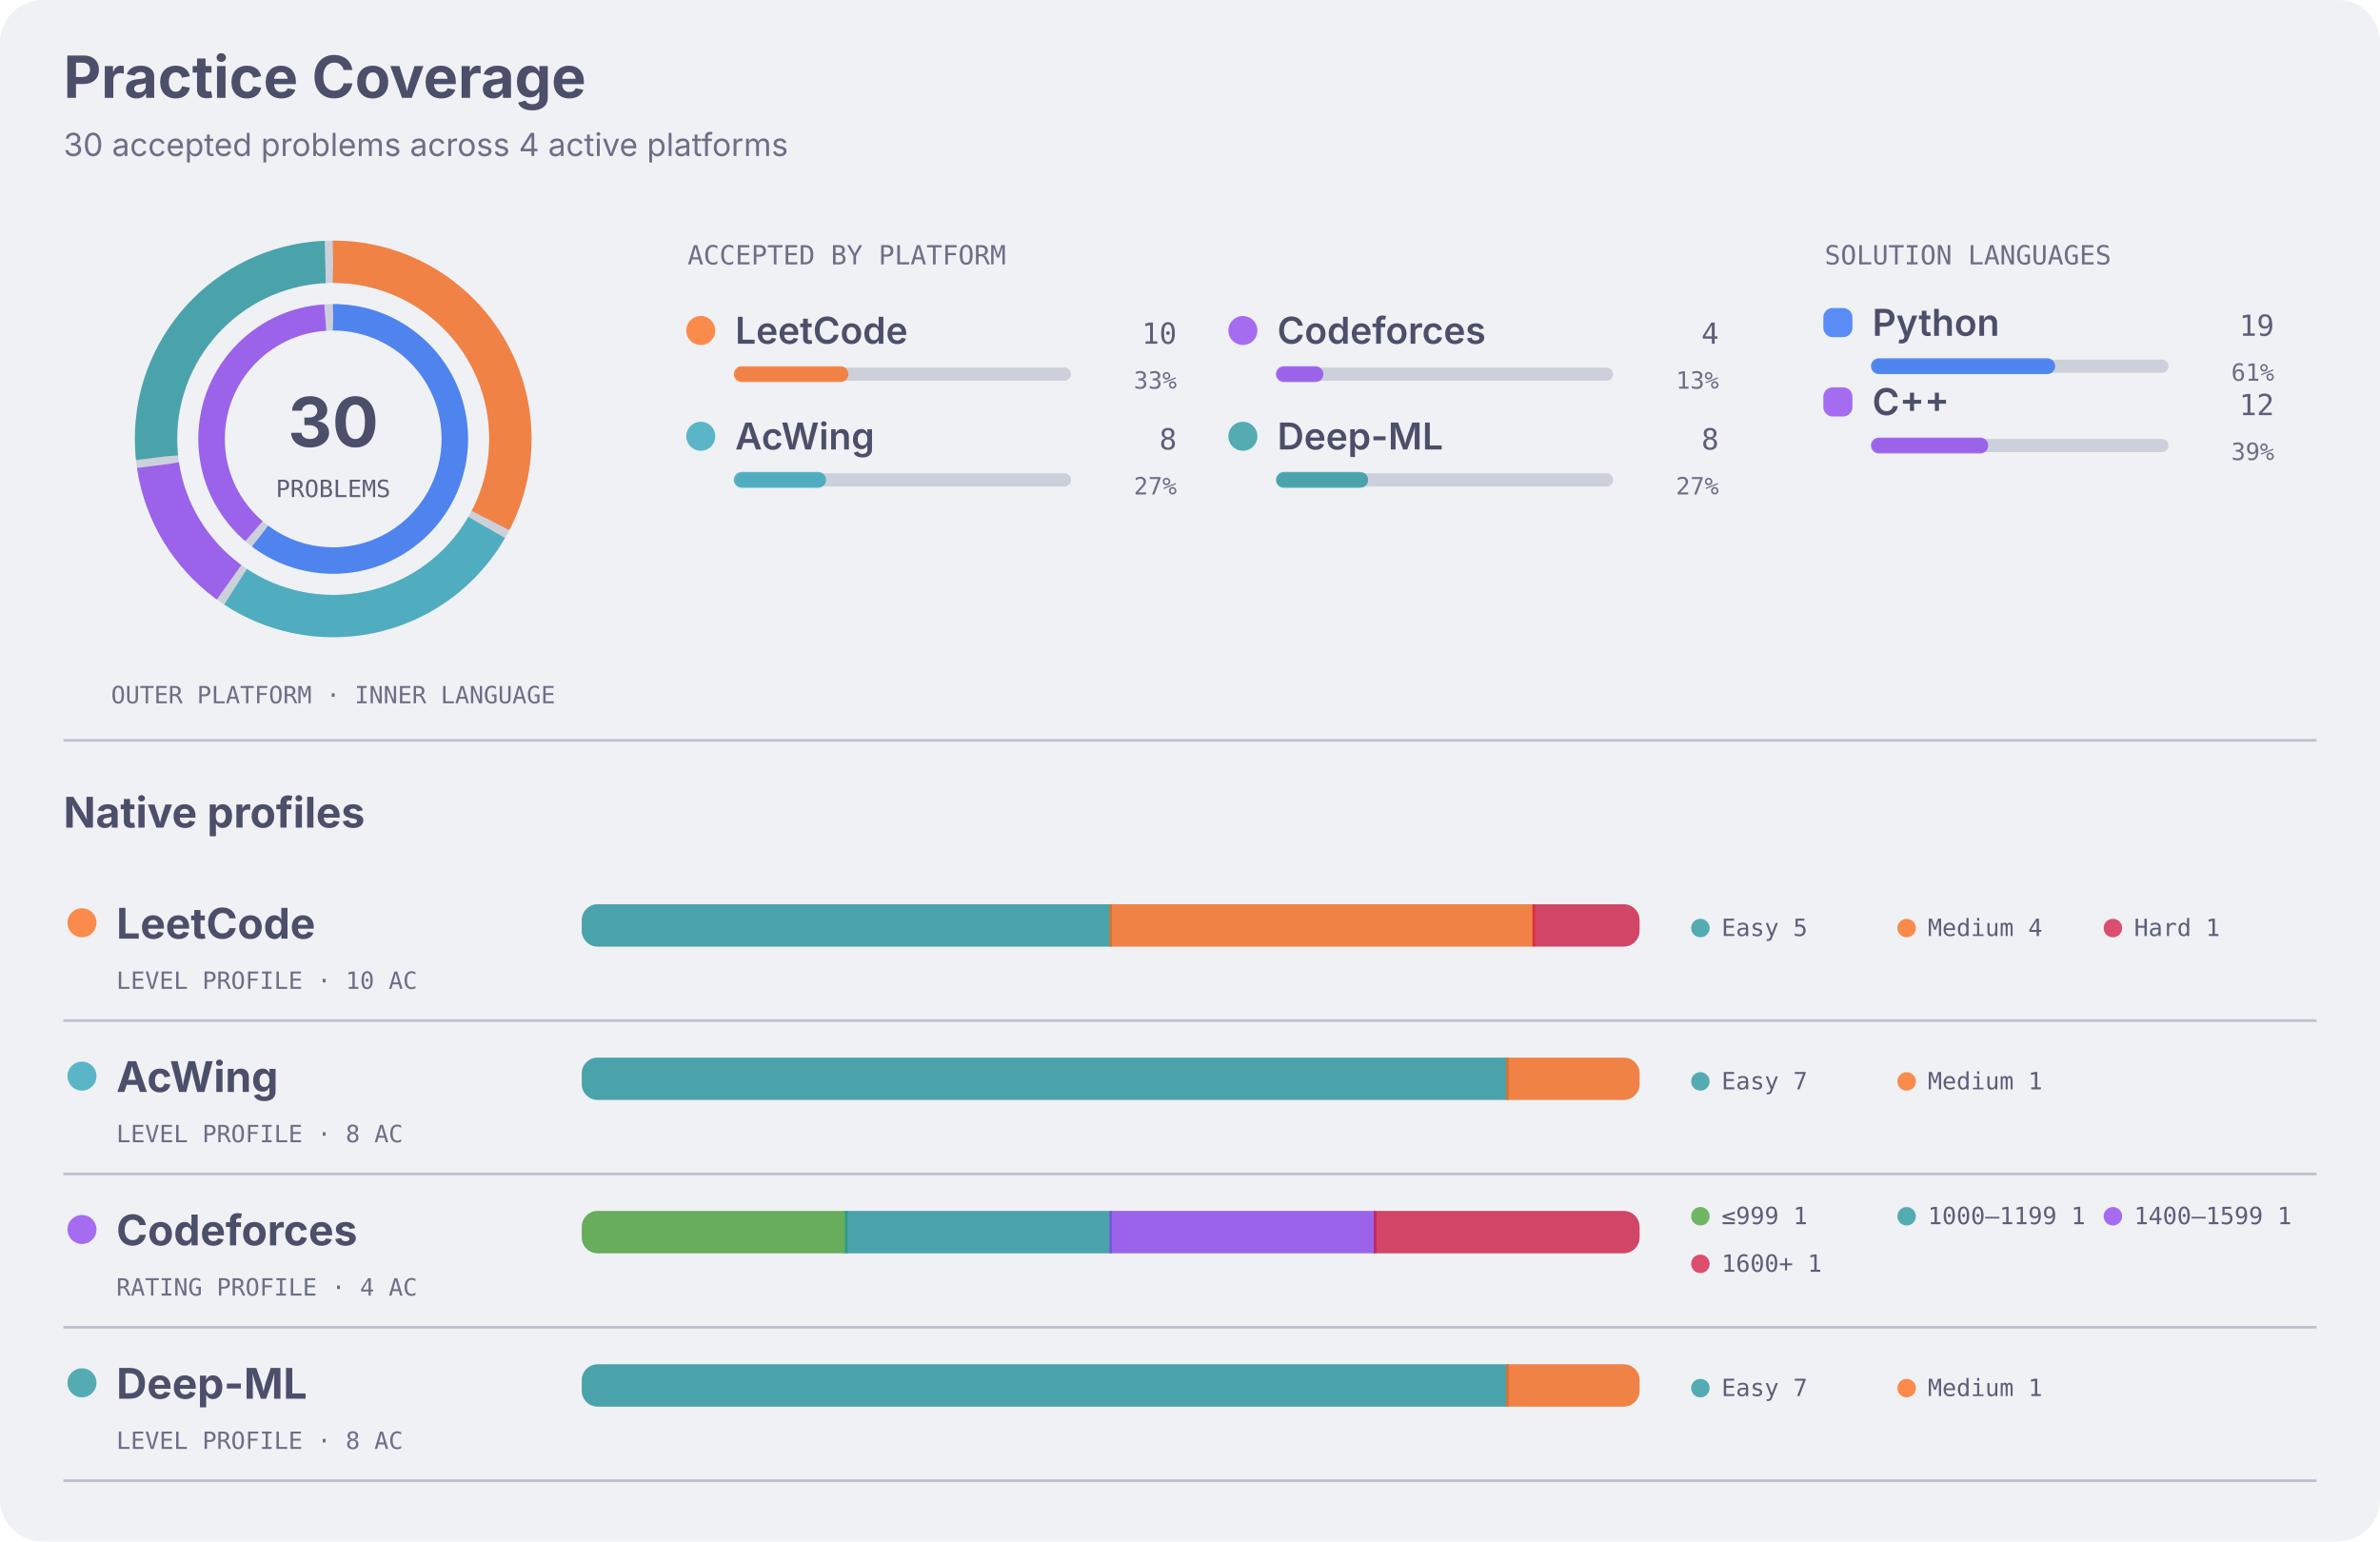
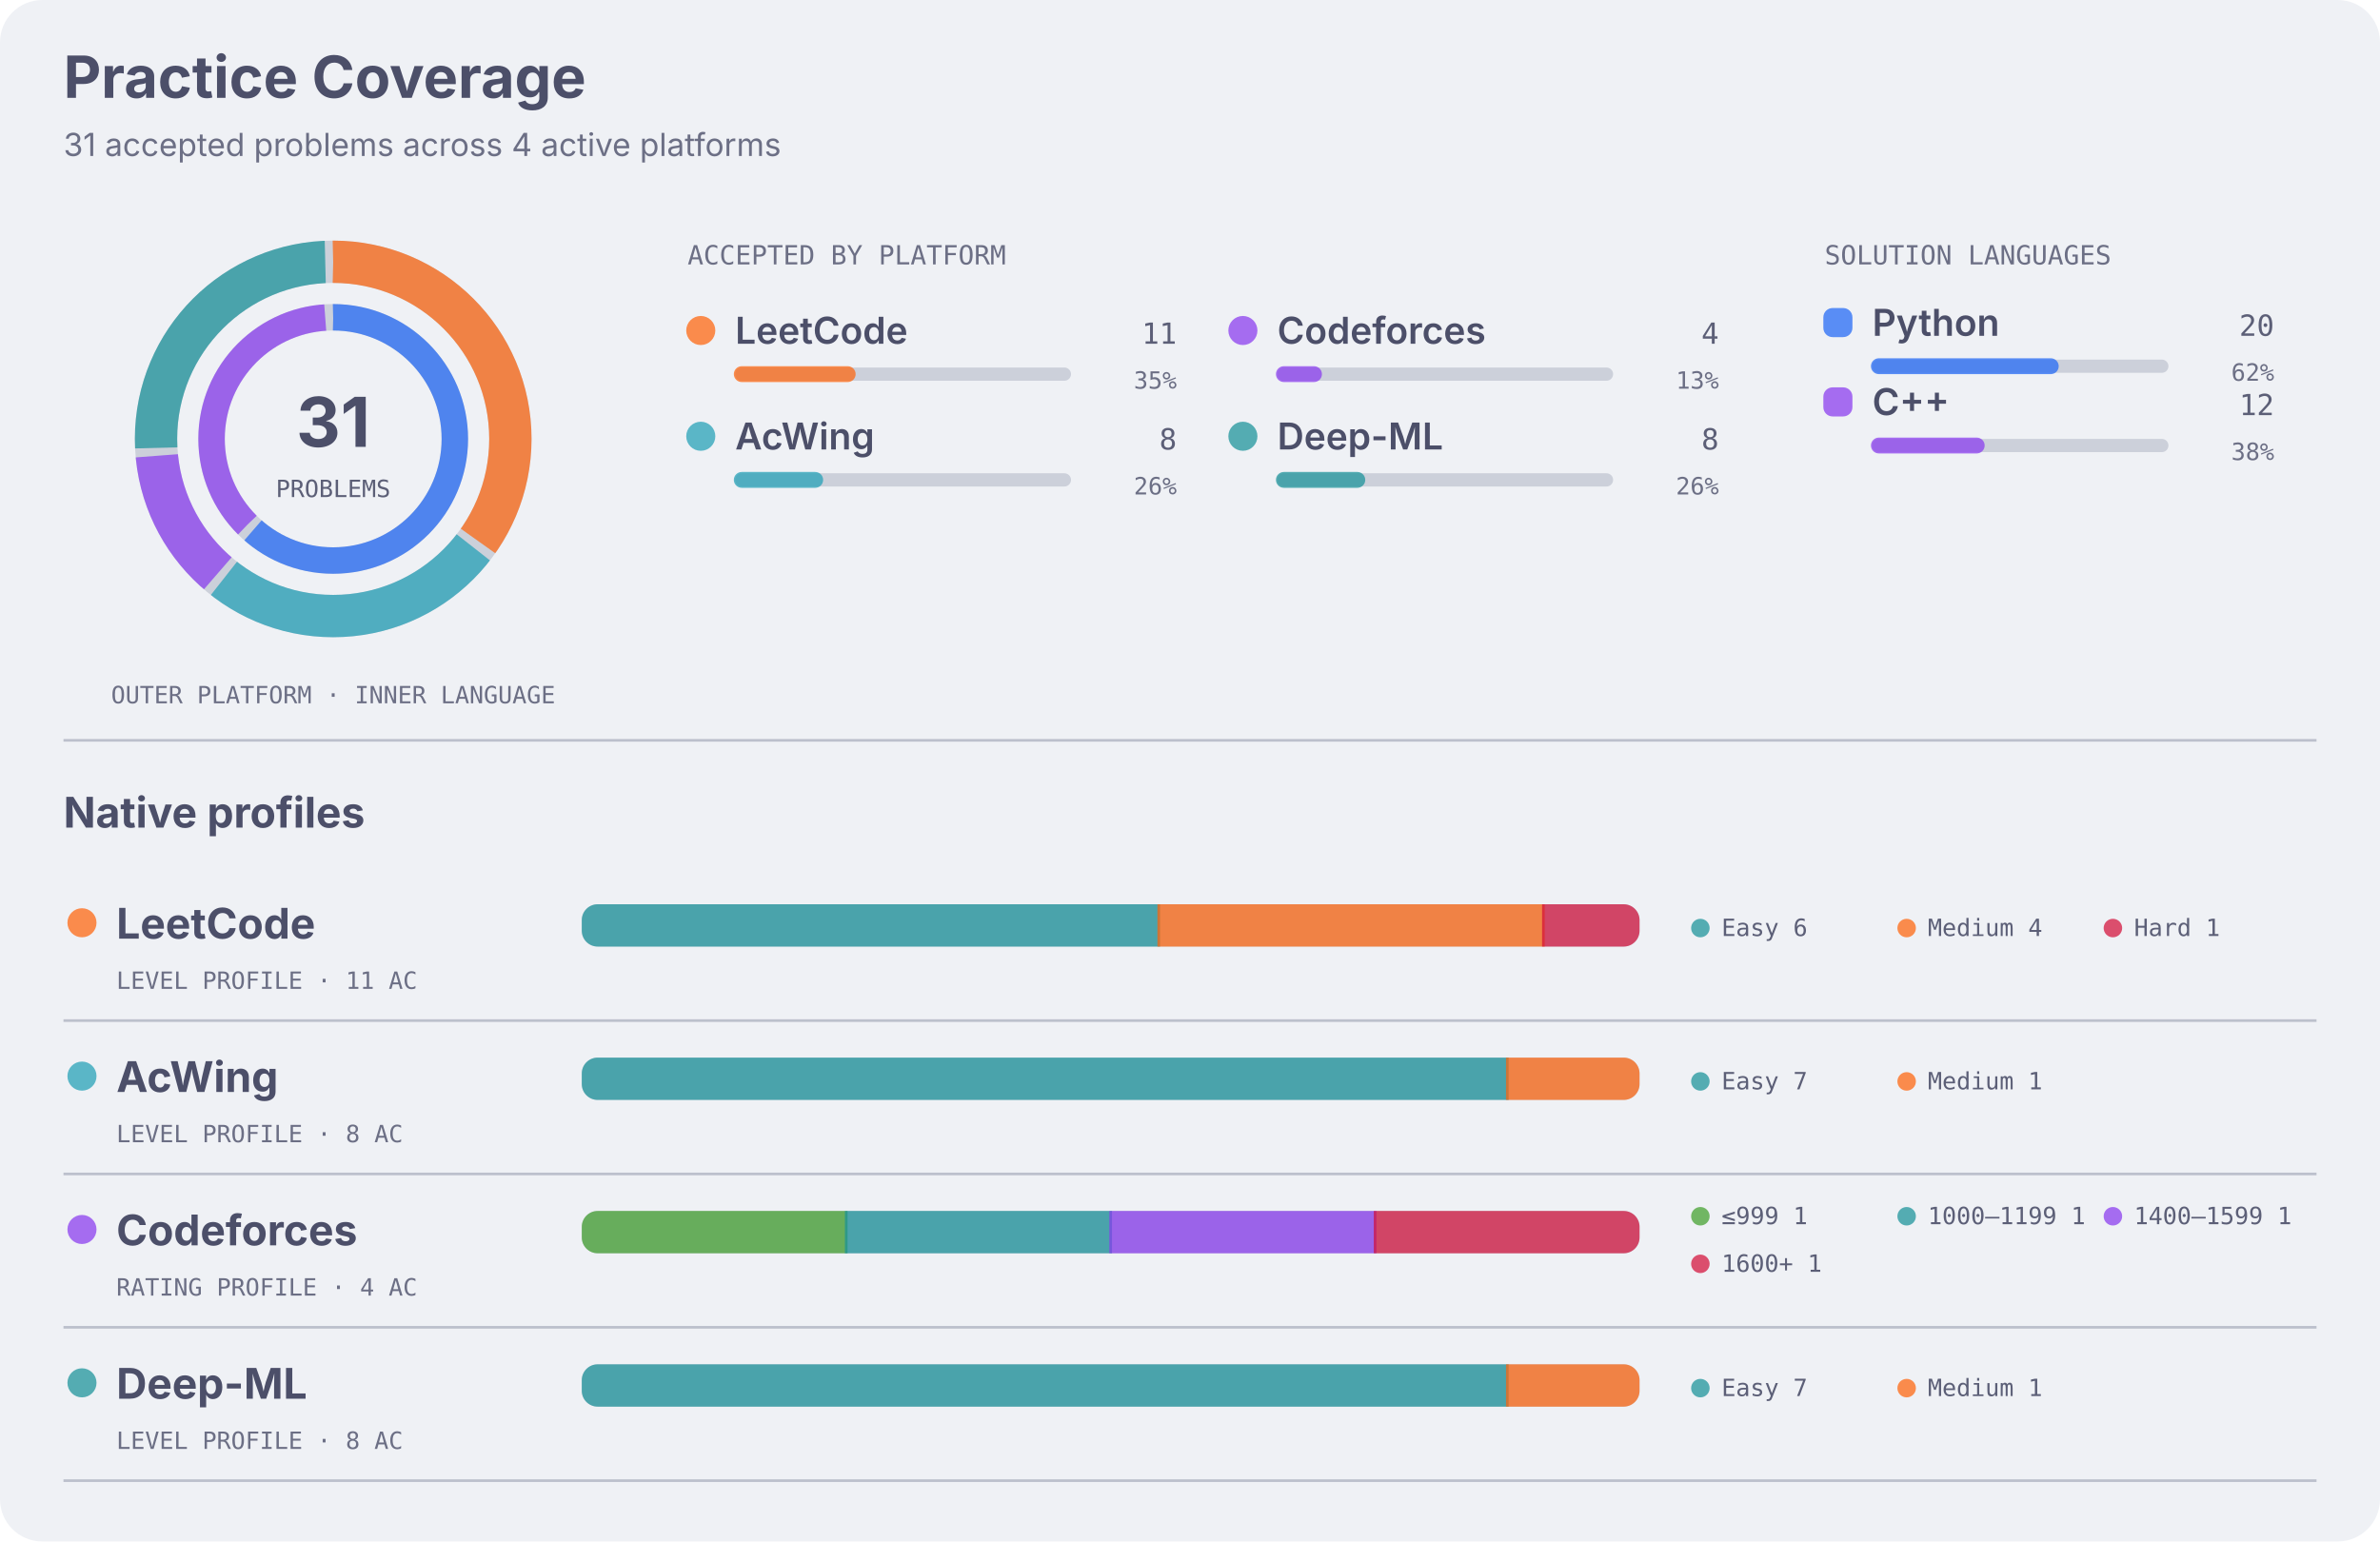
<svg xmlns="http://www.w3.org/2000/svg" width="900" height="583" viewBox="0 0 900 583" role="img" aria-labelledby="coverage-title coverage-desc">
  <style>
    .coverage-background { fill: #eff1f5; }
    .coverage-primary { fill: #4c4f69; }
    .coverage-secondary { fill: #5c5f77; }
    .coverage-muted { fill: #6c6f85; }
    .coverage-track { fill: #ccd0da; }
    .coverage-track-stroke { stroke: #ccd0da; }
    .coverage-divider { stroke: #bcc0cc; }
    .coverage-yellow { fill: #df8e1d; stroke: #df8e1d; }
    .coverage-blue { fill: #1e66f5; stroke: #1e66f5; }
    .coverage-sapphire { fill: #209fb5; stroke: #209fb5; }
    .coverage-mauve { fill: #8839ef; stroke: #8839ef; }
    .coverage-green { fill: #40a02b; stroke: #40a02b; }
    .coverage-peach { fill: #fe640b; stroke: #fe640b; }
    .coverage-red { fill: #d20f39; stroke: #d20f39; }
    .coverage-teal { fill: #179299; stroke: #179299; }
    .coverage-overlay { fill: #7c7f93; stroke: #7c7f93; }
    .coverage-accent { opacity: 0.72; }
    .coverage-empty { opacity: 0.32; }
    @media (prefers-color-scheme: dark) {
      .coverage-background { fill: #1e1e2e; }
      .coverage-primary { fill: #cdd6f4; }
      .coverage-secondary { fill: #bac2de; }
      .coverage-muted { fill: #a6adc8; }
      .coverage-track { fill: #313244; }
      .coverage-track-stroke { stroke: #313244; }
      .coverage-divider { stroke: #45475a; }
      .coverage-yellow { fill: #f9e2af; stroke: #f9e2af; }
      .coverage-blue { fill: #89b4fa; stroke: #89b4fa; }
      .coverage-sapphire { fill: #74c7ec; stroke: #74c7ec; }
      .coverage-mauve { fill: #cba6f7; stroke: #cba6f7; }
      .coverage-green { fill: #a6e3a1; stroke: #a6e3a1; }
      .coverage-peach { fill: #fab387; stroke: #fab387; }
      .coverage-red { fill: #f38ba8; stroke: #f38ba8; }
      .coverage-teal { fill: #94e2d5; stroke: #94e2d5; }
      .coverage-overlay { fill: #9399b2; stroke: #9399b2; }
      .coverage-accent { opacity: 1; }
      .coverage-empty { opacity: 0.45; }
    }
  </style>
  <rect class="coverage-background" width="900" height="583" rx="16" />
  <text class="coverage-primary" x="24" y="37" font-family="-apple-system,BlinkMacSystemFont,Segoe UI,sans-serif" font-size="22" font-weight="700">Practice Coverage</text>
-   <text class="coverage-muted" x="24" y="59" font-family="-apple-system,BlinkMacSystemFont,Segoe UI,sans-serif" font-size="12">30 accepted problems across 4 active platforms</text>
+   <text class="coverage-muted" x="24" y="59" font-family="-apple-system,BlinkMacSystemFont,Segoe UI,sans-serif" font-size="12">31 accepted problems across 4 active platforms</text>
  <circle class="coverage-track-stroke" cx="126" cy="166" r="67" fill="none" stroke-width="16" />
-   <circle class="coverage-accent coverage-peach" cx="126" cy="166" r="67" style="fill:none" stroke-width="16" stroke-dasharray="137.32 283.65" stroke-dashoffset="-0.00" transform="rotate(-90 126 166)" data-ring="platform" data-segment="LeetCode" data-count="10">
+   <circle class="coverage-accent coverage-peach" cx="126" cy="166" r="67" style="fill:none" stroke-width="16" stroke-dasharray="146.38 274.60" stroke-dashoffset="-0.00" transform="rotate(-90 126 166)" data-ring="platform" data-segment="LeetCode" data-count="11">
    </circle>
-   <circle class="coverage-accent coverage-sapphire" cx="126" cy="166" r="67" style="fill:none" stroke-width="16" stroke-dasharray="109.26 311.71" stroke-dashoffset="-140.32" transform="rotate(-90 126 166)" data-ring="platform" data-segment="AcWing" data-count="8">
+   <circle class="coverage-accent coverage-sapphire" cx="126" cy="166" r="67" style="fill:none" stroke-width="16" stroke-dasharray="105.64 315.34" stroke-dashoffset="-149.38" transform="rotate(-90 126 166)" data-ring="platform" data-segment="AcWing" data-count="8">
    </circle>
-   <circle class="coverage-accent coverage-mauve" cx="126" cy="166" r="67" style="fill:none" stroke-width="16" stroke-dasharray="53.13 367.84" stroke-dashoffset="-252.58" transform="rotate(-90 126 166)" data-ring="platform" data-segment="Codeforces" data-count="4">
+   <circle class="coverage-accent coverage-mauve" cx="126" cy="166" r="67" style="fill:none" stroke-width="16" stroke-dasharray="51.32 369.65" stroke-dashoffset="-258.02" transform="rotate(-90 126 166)" data-ring="platform" data-segment="Codeforces" data-count="4">
    </circle>
-   <circle class="coverage-accent coverage-teal" cx="126" cy="166" r="67" style="fill:none" stroke-width="16" stroke-dasharray="109.26 311.71" stroke-dashoffset="-308.71" transform="rotate(-90 126 166)" data-ring="platform" data-segment="Deep-ML" data-count="8">
+   <circle class="coverage-accent coverage-teal" cx="126" cy="166" r="67" style="fill:none" stroke-width="16" stroke-dasharray="105.64 315.34" stroke-dashoffset="-312.34" transform="rotate(-90 126 166)" data-ring="platform" data-segment="Deep-ML" data-count="8">
    </circle>
  <circle class="coverage-track-stroke" cx="126" cy="166" r="46" fill="none" stroke-width="10" />
-   <circle class="coverage-accent coverage-blue" cx="126" cy="166" r="46" style="fill:none" stroke-width="10" stroke-dasharray="174.15 114.88" stroke-dashoffset="-0.00" transform="rotate(-90 126 166)" data-ring="language" data-segment="Python" data-count="19">
+   <circle class="coverage-accent coverage-blue" cx="126" cy="166" r="46" style="fill:none" stroke-width="10" stroke-dasharray="177.64 111.38" stroke-dashoffset="-0.00" transform="rotate(-90 126 166)" data-ring="language" data-segment="Python" data-count="20">
    </circle>
-   <circle class="coverage-accent coverage-mauve" cx="126" cy="166" r="46" style="fill:none" stroke-width="10" stroke-dasharray="108.88 180.15" stroke-dashoffset="-177.15" transform="rotate(-90 126 166)" data-ring="language" data-segment="C++" data-count="12">
+   <circle class="coverage-accent coverage-mauve" cx="126" cy="166" r="46" style="fill:none" stroke-width="10" stroke-dasharray="105.38 183.64" stroke-dashoffset="-180.64" transform="rotate(-90 126 166)" data-ring="language" data-segment="C++" data-count="12">
    </circle>
-   <text class="coverage-primary" x="126" y="169" text-anchor="middle" font-family="-apple-system,BlinkMacSystemFont,Segoe UI,sans-serif" font-size="26" font-weight="700">30</text>
+   <text class="coverage-primary" x="126" y="169" text-anchor="middle" font-family="-apple-system,BlinkMacSystemFont,Segoe UI,sans-serif" font-size="26" font-weight="700">31</text>
  <text class="coverage-secondary" x="126" y="188" text-anchor="middle" font-family="ui-monospace,SFMono-Regular,Menlo,monospace" font-size="9">PROBLEMS</text>
  <text class="coverage-muted" x="126" y="266" text-anchor="middle" font-family="ui-monospace,SFMono-Regular,Menlo,monospace" font-size="9">OUTER PLATFORM · INNER LANGUAGE</text>
  <text class="coverage-muted" x="260" y="100" font-family="ui-monospace,SFMono-Regular,Menlo,monospace" font-size="10">ACCEPTED BY PLATFORM</text>
  <text class="coverage-muted" x="690" y="100" font-family="ui-monospace,SFMono-Regular,Menlo,monospace" font-size="10">SOLUTION LANGUAGES</text>
  <circle class="coverage-accent coverage-peach" cx="265" cy="125" r="5" />
  <text class="coverage-primary" x="278" y="130" font-family="-apple-system,BlinkMacSystemFont,Segoe UI,sans-serif" font-size="14" font-weight="600">LeetCode</text>
-   <text class="coverage-secondary" x="445" y="130" text-anchor="end" font-family="ui-monospace,SFMono-Regular,Menlo,monospace" font-size="11">10</text>
+   <text class="coverage-secondary" x="445" y="130" text-anchor="end" font-family="ui-monospace,SFMono-Regular,Menlo,monospace" font-size="11">11</text>
  <rect class="coverage-track" x="278" y="139" width="127" height="5" rx="2.5" />
-   <rect class="coverage-accent coverage-peach" x="278" y="139" width="42.33" height="5" rx="2.5" data-share="33.3" data-count="10">
+   <rect class="coverage-accent coverage-peach" x="278" y="139" width="45.06" height="5" rx="2.5" data-share="35.5" data-count="11">
    </rect>
-   <text class="coverage-muted" x="445" y="147" text-anchor="end" font-family="ui-monospace,SFMono-Regular,Menlo,monospace" font-size="9">33%</text>
+   <text class="coverage-muted" x="445" y="147" text-anchor="end" font-family="ui-monospace,SFMono-Regular,Menlo,monospace" font-size="9">35%</text>
  <circle class="coverage-accent coverage-sapphire" cx="265" cy="165" r="5" />
  <text class="coverage-primary" x="278" y="170" font-family="-apple-system,BlinkMacSystemFont,Segoe UI,sans-serif" font-size="14" font-weight="600">AcWing</text>
  <text class="coverage-secondary" x="445" y="170" text-anchor="end" font-family="ui-monospace,SFMono-Regular,Menlo,monospace" font-size="11">8</text>
  <rect class="coverage-track" x="278" y="179" width="127" height="5" rx="2.5" />
-   <rect class="coverage-accent coverage-sapphire" x="278" y="179" width="33.87" height="5" rx="2.5" data-share="26.7" data-count="8">
+   <rect class="coverage-accent coverage-sapphire" x="278" y="179" width="32.77" height="5" rx="2.5" data-share="25.8" data-count="8">
    </rect>
-   <text class="coverage-muted" x="445" y="187" text-anchor="end" font-family="ui-monospace,SFMono-Regular,Menlo,monospace" font-size="9">27%</text>
+   <text class="coverage-muted" x="445" y="187" text-anchor="end" font-family="ui-monospace,SFMono-Regular,Menlo,monospace" font-size="9">26%</text>
  <circle class="coverage-accent coverage-mauve" cx="470" cy="125" r="5" />
  <text class="coverage-primary" x="483" y="130" font-family="-apple-system,BlinkMacSystemFont,Segoe UI,sans-serif" font-size="14" font-weight="600">Codeforces</text>
  <text class="coverage-secondary" x="650" y="130" text-anchor="end" font-family="ui-monospace,SFMono-Regular,Menlo,monospace" font-size="11">4</text>
  <rect class="coverage-track" x="483" y="139" width="127" height="5" rx="2.5" />
-   <rect class="coverage-accent coverage-mauve" x="483" y="139" width="16.93" height="5" rx="2.5" data-share="13.3" data-count="4">
+   <rect class="coverage-accent coverage-mauve" x="483" y="139" width="16.39" height="5" rx="2.5" data-share="12.9" data-count="4">
    </rect>
  <text class="coverage-muted" x="650" y="147" text-anchor="end" font-family="ui-monospace,SFMono-Regular,Menlo,monospace" font-size="9">13%</text>
  <circle class="coverage-accent coverage-teal" cx="470" cy="165" r="5" />
  <text class="coverage-primary" x="483" y="170" font-family="-apple-system,BlinkMacSystemFont,Segoe UI,sans-serif" font-size="14" font-weight="600">Deep-ML</text>
  <text class="coverage-secondary" x="650" y="170" text-anchor="end" font-family="ui-monospace,SFMono-Regular,Menlo,monospace" font-size="11">8</text>
  <rect class="coverage-track" x="483" y="179" width="127" height="5" rx="2.5" />
-   <rect class="coverage-accent coverage-teal" x="483" y="179" width="33.87" height="5" rx="2.5" data-share="26.7" data-count="8">
+   <rect class="coverage-accent coverage-teal" x="483" y="179" width="32.77" height="5" rx="2.5" data-share="25.8" data-count="8">
    </rect>
-   <text class="coverage-muted" x="650" y="187" text-anchor="end" font-family="ui-monospace,SFMono-Regular,Menlo,monospace" font-size="9">27%</text>
+   <text class="coverage-muted" x="650" y="187" text-anchor="end" font-family="ui-monospace,SFMono-Regular,Menlo,monospace" font-size="9">26%</text>
  <rect class="coverage-accent coverage-blue" x="690" y="117" width="10" height="10" rx="3" />
  <text class="coverage-primary" x="708" y="127" font-family="-apple-system,BlinkMacSystemFont,Segoe UI,sans-serif" font-size="14" font-weight="600">Python</text>
-   <text class="coverage-secondary" x="860" y="127" text-anchor="end" font-family="ui-monospace,SFMono-Regular,Menlo,monospace" font-size="11">19</text>
+   <text class="coverage-secondary" x="860" y="127" text-anchor="end" font-family="ui-monospace,SFMono-Regular,Menlo,monospace" font-size="11">20</text>
  <rect class="coverage-track" x="708" y="136" width="112" height="5" rx="2.5" />
-   <rect class="coverage-accent coverage-blue" x="708" y="136" width="68.65" height="5" rx="2.5" data-share="61.3" data-count="19">
+   <rect class="coverage-accent coverage-blue" x="708" y="136" width="70.00" height="5" rx="2.5" data-share="62.5" data-count="20">
    </rect>
-   <text class="coverage-muted" x="860" y="144" text-anchor="end" font-family="ui-monospace,SFMono-Regular,Menlo,monospace" font-size="9">61%</text>
+   <text class="coverage-muted" x="860" y="144" text-anchor="end" font-family="ui-monospace,SFMono-Regular,Menlo,monospace" font-size="9">62%</text>
  <rect class="coverage-accent coverage-mauve" x="690" y="147" width="10" height="10" rx="3" />
  <text class="coverage-primary" x="708" y="157" font-family="-apple-system,BlinkMacSystemFont,Segoe UI,sans-serif" font-size="14" font-weight="600">C++</text>
  <text class="coverage-secondary" x="860" y="157" text-anchor="end" font-family="ui-monospace,SFMono-Regular,Menlo,monospace" font-size="11">12</text>
  <rect class="coverage-track" x="708" y="166" width="112" height="5" rx="2.5" />
-   <rect class="coverage-accent coverage-mauve" x="708" y="166" width="43.35" height="5" rx="2.5" data-share="38.7" data-count="12">
+   <rect class="coverage-accent coverage-mauve" x="708" y="166" width="42.00" height="5" rx="2.5" data-share="37.5" data-count="12">
    </rect>
-   <text class="coverage-muted" x="860" y="174" text-anchor="end" font-family="ui-monospace,SFMono-Regular,Menlo,monospace" font-size="9">39%</text>
+   <text class="coverage-muted" x="860" y="174" text-anchor="end" font-family="ui-monospace,SFMono-Regular,Menlo,monospace" font-size="9">38%</text>
  <line class="coverage-divider" x1="24" y1="280" x2="876" y2="280" />
  <text class="coverage-primary" x="24" y="313" font-family="-apple-system,BlinkMacSystemFont,Segoe UI,sans-serif" font-size="16" font-weight="700">Native profiles</text>
  <circle class="coverage-accent coverage-peach" cx="31" cy="349" r="5" />
  <text class="coverage-primary" x="44" y="355" font-family="-apple-system,BlinkMacSystemFont,Segoe UI,sans-serif" font-size="16" font-weight="650">LeetCode</text>
-   <text class="coverage-muted" x="44" y="374" font-family="ui-monospace,SFMono-Regular,Menlo,monospace" font-size="9">LEVEL PROFILE · 10 AC</text>
+   <text class="coverage-muted" x="44" y="374" font-family="ui-monospace,SFMono-Regular,Menlo,monospace" font-size="9">LEVEL PROFILE · 11 AC</text>
  <rect class="coverage-track" x="220" y="342" width="400" height="16" rx="6" />
  <clipPath id="leetcode-profile-clip">
    <rect x="220" y="342" width="400" height="16" rx="6" />
  </clipPath>
-   <rect x="220.00" y="342" width="200.00" height="16" class="coverage-accent coverage-teal" clip-path="url(#leetcode-profile-clip)" data-profile="leetcode" data-segment="Easy" data-count="5">
+   <rect x="220.00" y="342" width="218.18" height="16" class="coverage-accent coverage-teal" clip-path="url(#leetcode-profile-clip)" data-profile="leetcode" data-segment="Easy" data-count="6">
    </rect>
-   <rect x="420.00" y="342" width="160.00" height="16" class="coverage-accent coverage-peach" clip-path="url(#leetcode-profile-clip)" data-profile="leetcode" data-segment="Medium" data-count="4">
+   <rect x="438.18" y="342" width="145.45" height="16" class="coverage-accent coverage-peach" clip-path="url(#leetcode-profile-clip)" data-profile="leetcode" data-segment="Medium" data-count="4">
    </rect>
-   <rect x="580.00" y="342" width="40.00" height="16" class="coverage-accent coverage-red" clip-path="url(#leetcode-profile-clip)" data-profile="leetcode" data-segment="Hard" data-count="1">
+   <rect x="583.64" y="342" width="36.36" height="16" class="coverage-accent coverage-red" clip-path="url(#leetcode-profile-clip)" data-profile="leetcode" data-segment="Hard" data-count="1">
    </rect>
  <circle class="coverage-accent coverage-teal" cx="643" cy="351" r="3" />
-   <text class="coverage-secondary" x="651" y="354" font-family="ui-monospace,SFMono-Regular,Menlo,monospace" font-size="9" data-profile-summary="leetcode" data-segment="Easy" data-count="5">Easy 5</text>
+   <text class="coverage-secondary" x="651" y="354" font-family="ui-monospace,SFMono-Regular,Menlo,monospace" font-size="9" data-profile-summary="leetcode" data-segment="Easy" data-count="6">Easy 6</text>
  <circle class="coverage-accent coverage-peach" cx="721" cy="351" r="3" />
  <text class="coverage-secondary" x="729" y="354" font-family="ui-monospace,SFMono-Regular,Menlo,monospace" font-size="9" data-profile-summary="leetcode" data-segment="Medium" data-count="4">Medium 4</text>
  <circle class="coverage-accent coverage-red" cx="799" cy="351" r="3" />
  <text class="coverage-secondary" x="807" y="354" font-family="ui-monospace,SFMono-Regular,Menlo,monospace" font-size="9" data-profile-summary="leetcode" data-segment="Hard" data-count="1">Hard 1</text>
  <line class="coverage-divider" x1="24" y1="386" x2="876" y2="386" />
  <circle class="coverage-accent coverage-sapphire" cx="31" cy="407" r="5" />
  <text class="coverage-primary" x="44" y="413" font-family="-apple-system,BlinkMacSystemFont,Segoe UI,sans-serif" font-size="16" font-weight="650">AcWing</text>
  <text class="coverage-muted" x="44" y="432" font-family="ui-monospace,SFMono-Regular,Menlo,monospace" font-size="9">LEVEL PROFILE · 8 AC</text>
  <rect class="coverage-track" x="220" y="400" width="400" height="16" rx="6" />
  <clipPath id="acwing-profile-clip">
    <rect x="220" y="400" width="400" height="16" rx="6" />
  </clipPath>
  <rect x="220.00" y="400" width="350.00" height="16" class="coverage-accent coverage-teal" clip-path="url(#acwing-profile-clip)" data-profile="acwing" data-segment="Easy" data-count="7">
    </rect>
  <rect x="570.00" y="400" width="50.00" height="16" class="coverage-accent coverage-peach" clip-path="url(#acwing-profile-clip)" data-profile="acwing" data-segment="Medium" data-count="1">
    </rect>
  <circle class="coverage-accent coverage-teal" cx="643" cy="409" r="3" />
  <text class="coverage-secondary" x="651" y="412" font-family="ui-monospace,SFMono-Regular,Menlo,monospace" font-size="9" data-profile-summary="acwing" data-segment="Easy" data-count="7">Easy 7</text>
  <circle class="coverage-accent coverage-peach" cx="721" cy="409" r="3" />
  <text class="coverage-secondary" x="729" y="412" font-family="ui-monospace,SFMono-Regular,Menlo,monospace" font-size="9" data-profile-summary="acwing" data-segment="Medium" data-count="1">Medium 1</text>
  <line class="coverage-divider" x1="24" y1="444" x2="876" y2="444" />
  <circle class="coverage-accent coverage-mauve" cx="31" cy="465" r="5" />
  <text class="coverage-primary" x="44" y="471" font-family="-apple-system,BlinkMacSystemFont,Segoe UI,sans-serif" font-size="16" font-weight="650">Codeforces</text>
  <text class="coverage-muted" x="44" y="490" font-family="ui-monospace,SFMono-Regular,Menlo,monospace" font-size="9">RATING PROFILE · 4 AC</text>
  <rect class="coverage-track" x="220" y="458" width="400" height="16" rx="6" />
  <clipPath id="codeforces-profile-clip">
    <rect x="220" y="458" width="400" height="16" rx="6" />
  </clipPath>
  <rect x="220.00" y="458" width="100.00" height="16" class="coverage-accent coverage-green" clip-path="url(#codeforces-profile-clip)" data-profile="codeforces" data-segment="≤999" data-count="1">
    </rect>
  <rect x="320.00" y="458" width="100.00" height="16" class="coverage-accent coverage-teal" clip-path="url(#codeforces-profile-clip)" data-profile="codeforces" data-segment="1000–1199" data-count="1">
    </rect>
  <rect x="420.00" y="458" width="100.00" height="16" class="coverage-accent coverage-mauve" clip-path="url(#codeforces-profile-clip)" data-profile="codeforces" data-segment="1400–1599" data-count="1">
    </rect>
  <rect x="520.00" y="458" width="100.00" height="16" class="coverage-accent coverage-red" clip-path="url(#codeforces-profile-clip)" data-profile="codeforces" data-segment="1600+" data-count="1">
    </rect>
  <circle class="coverage-accent coverage-green" cx="643" cy="460" r="3" />
  <text class="coverage-secondary" x="651" y="463" font-family="ui-monospace,SFMono-Regular,Menlo,monospace" font-size="9" data-profile-summary="codeforces" data-segment="≤999" data-count="1">≤999 1</text>
  <circle class="coverage-accent coverage-teal" cx="721" cy="460" r="3" />
  <text class="coverage-secondary" x="729" y="463" font-family="ui-monospace,SFMono-Regular,Menlo,monospace" font-size="9" data-profile-summary="codeforces" data-segment="1000–1199" data-count="1">1000–1199 1</text>
  <circle class="coverage-accent coverage-mauve" cx="799" cy="460" r="3" />
  <text class="coverage-secondary" x="807" y="463" font-family="ui-monospace,SFMono-Regular,Menlo,monospace" font-size="9" data-profile-summary="codeforces" data-segment="1400–1599" data-count="1">1400–1599 1</text>
  <circle class="coverage-accent coverage-red" cx="643" cy="478" r="3" />
  <text class="coverage-secondary" x="651" y="481" font-family="ui-monospace,SFMono-Regular,Menlo,monospace" font-size="9" data-profile-summary="codeforces" data-segment="1600+" data-count="1">1600+ 1</text>
  <line class="coverage-divider" x1="24" y1="502" x2="876" y2="502" />
  <circle class="coverage-accent coverage-teal" cx="31" cy="523" r="5" />
  <text class="coverage-primary" x="44" y="529" font-family="-apple-system,BlinkMacSystemFont,Segoe UI,sans-serif" font-size="16" font-weight="650">Deep-ML</text>
  <text class="coverage-muted" x="44" y="548" font-family="ui-monospace,SFMono-Regular,Menlo,monospace" font-size="9">LEVEL PROFILE · 8 AC</text>
  <rect class="coverage-track" x="220" y="516" width="400" height="16" rx="6" />
  <clipPath id="deep-ml-profile-clip">
    <rect x="220" y="516" width="400" height="16" rx="6" />
  </clipPath>
  <rect x="220.00" y="516" width="350.00" height="16" class="coverage-accent coverage-teal" clip-path="url(#deep-ml-profile-clip)" data-profile="deep-ml" data-segment="Easy" data-count="7">
    </rect>
  <rect x="570.00" y="516" width="50.00" height="16" class="coverage-accent coverage-peach" clip-path="url(#deep-ml-profile-clip)" data-profile="deep-ml" data-segment="Medium" data-count="1">
    </rect>
  <circle class="coverage-accent coverage-teal" cx="643" cy="525" r="3" />
  <text class="coverage-secondary" x="651" y="528" font-family="ui-monospace,SFMono-Regular,Menlo,monospace" font-size="9" data-profile-summary="deep-ml" data-segment="Easy" data-count="7">Easy 7</text>
  <circle class="coverage-accent coverage-peach" cx="721" cy="525" r="3" />
  <text class="coverage-secondary" x="729" y="528" font-family="ui-monospace,SFMono-Regular,Menlo,monospace" font-size="9" data-profile-summary="deep-ml" data-segment="Medium" data-count="1">Medium 1</text>
  <line class="coverage-divider" x1="24" y1="560" x2="876" y2="560" />
</svg>
